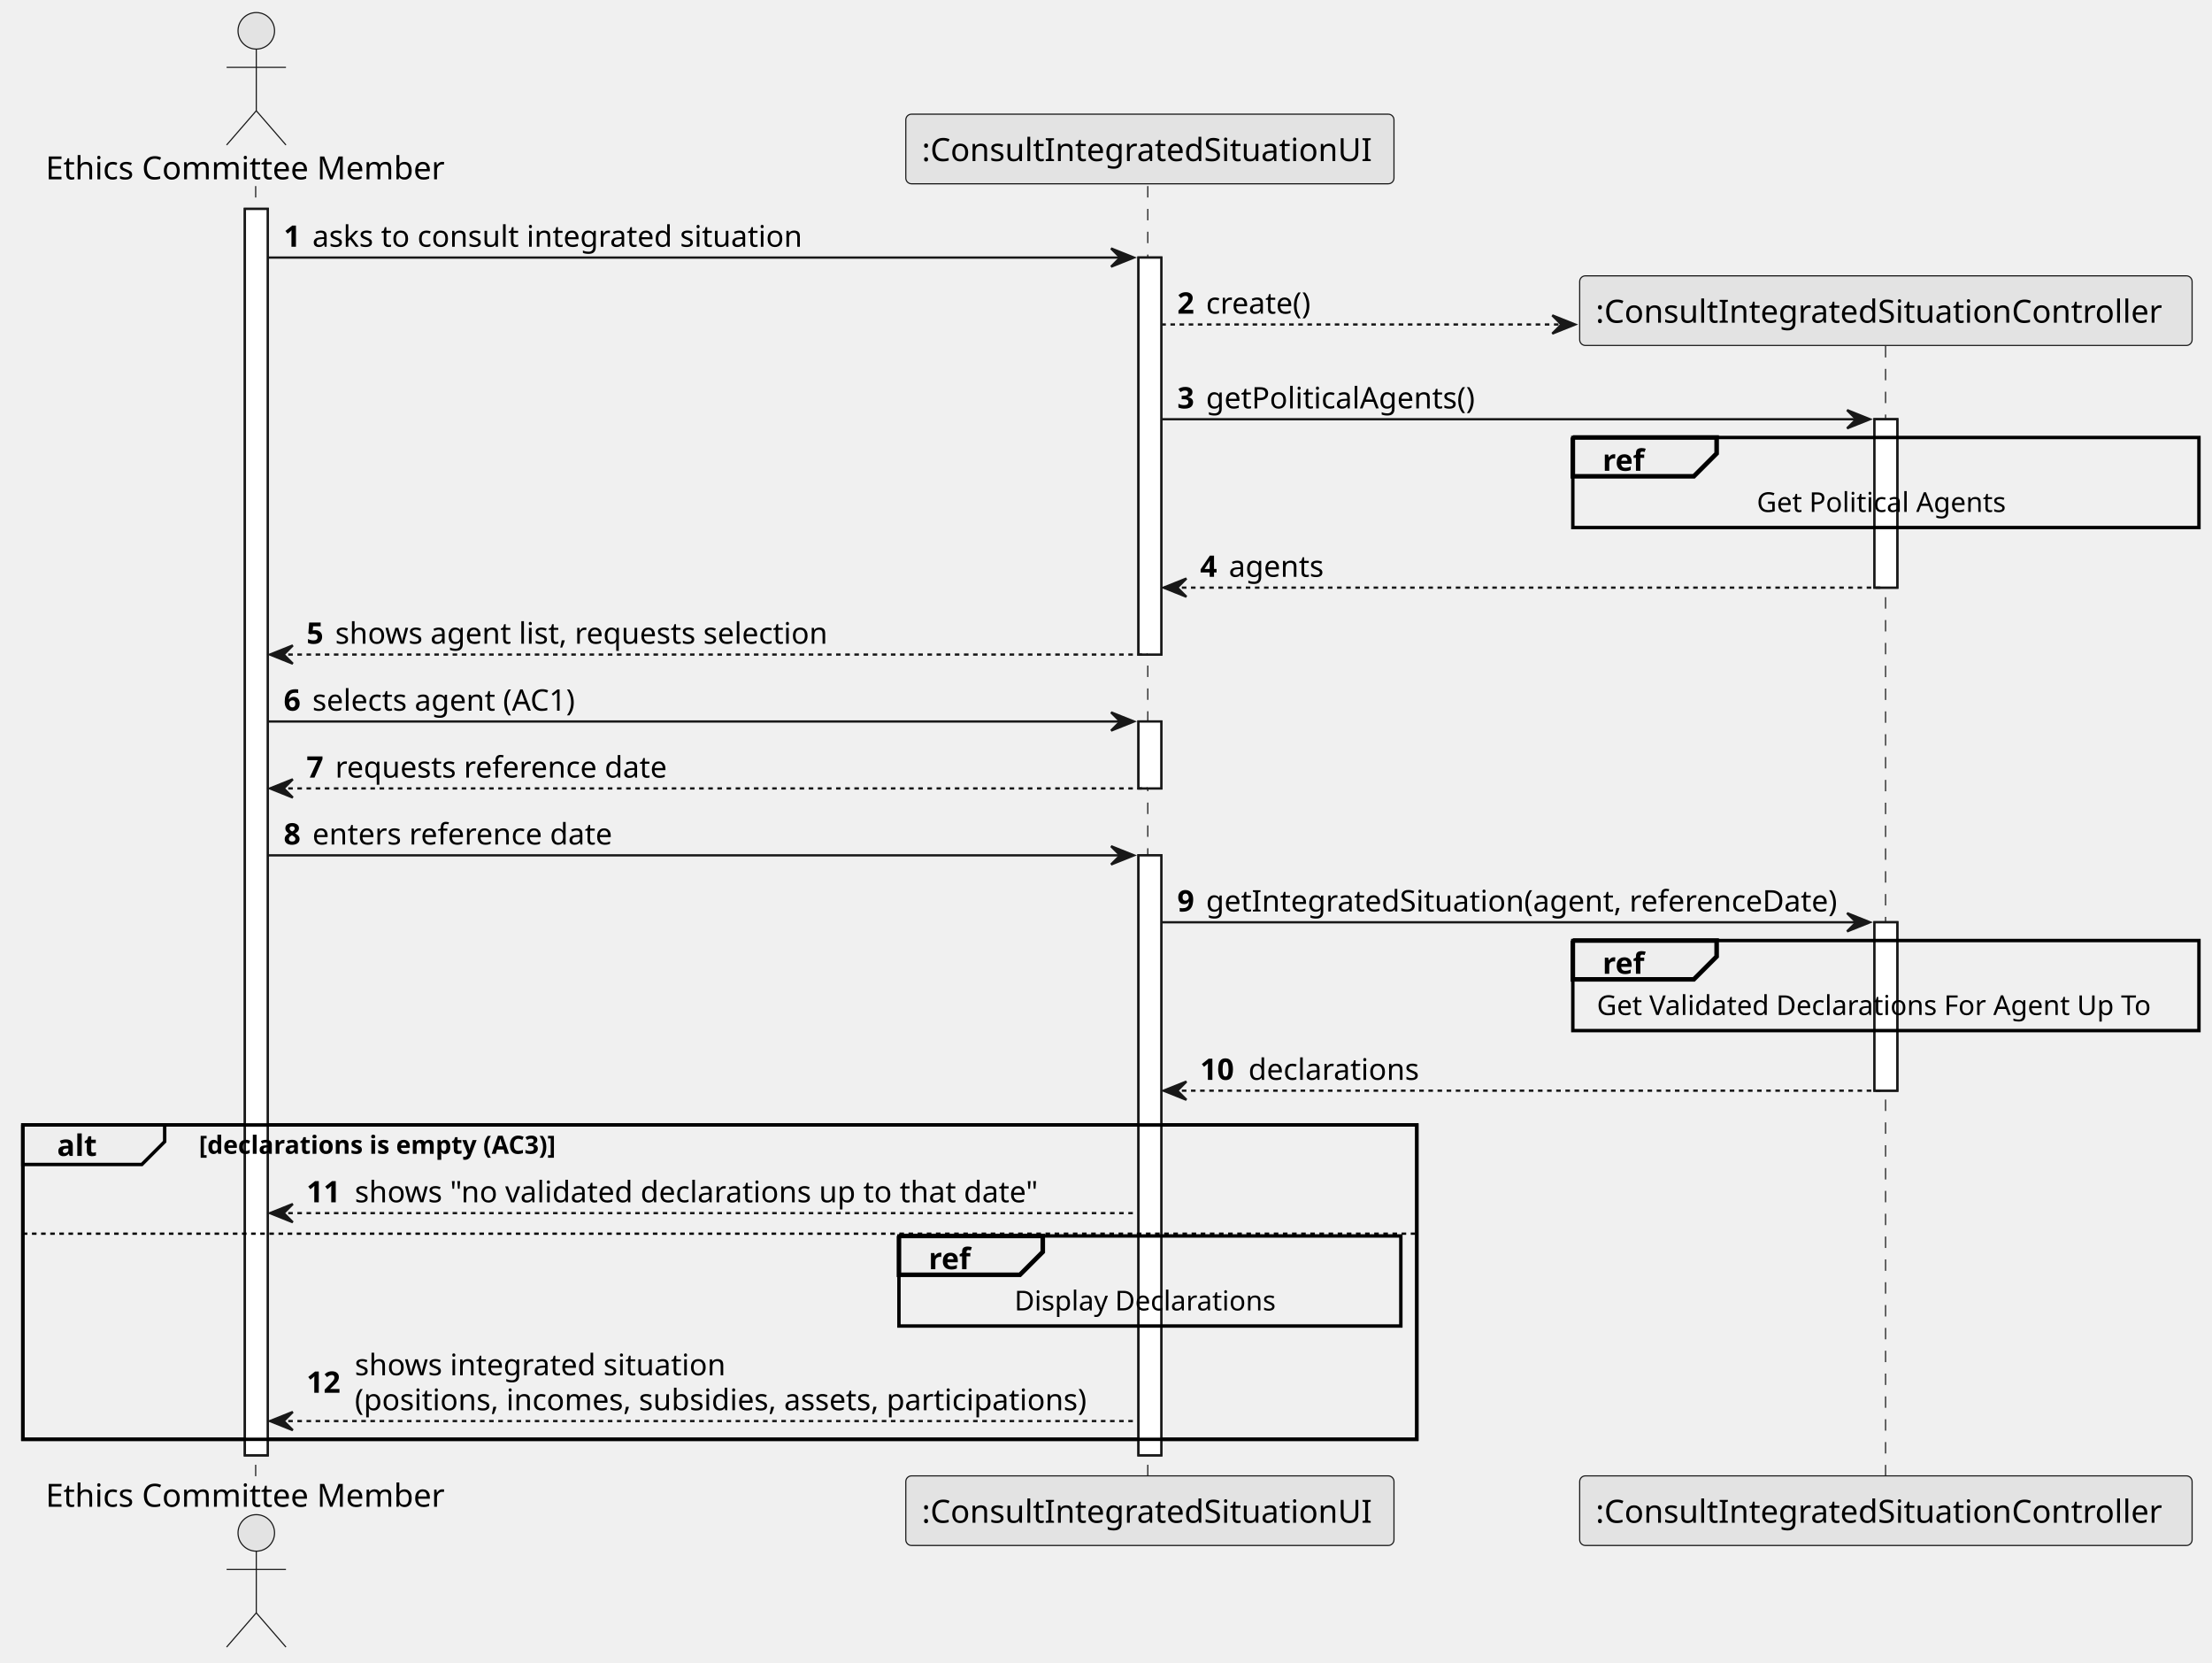
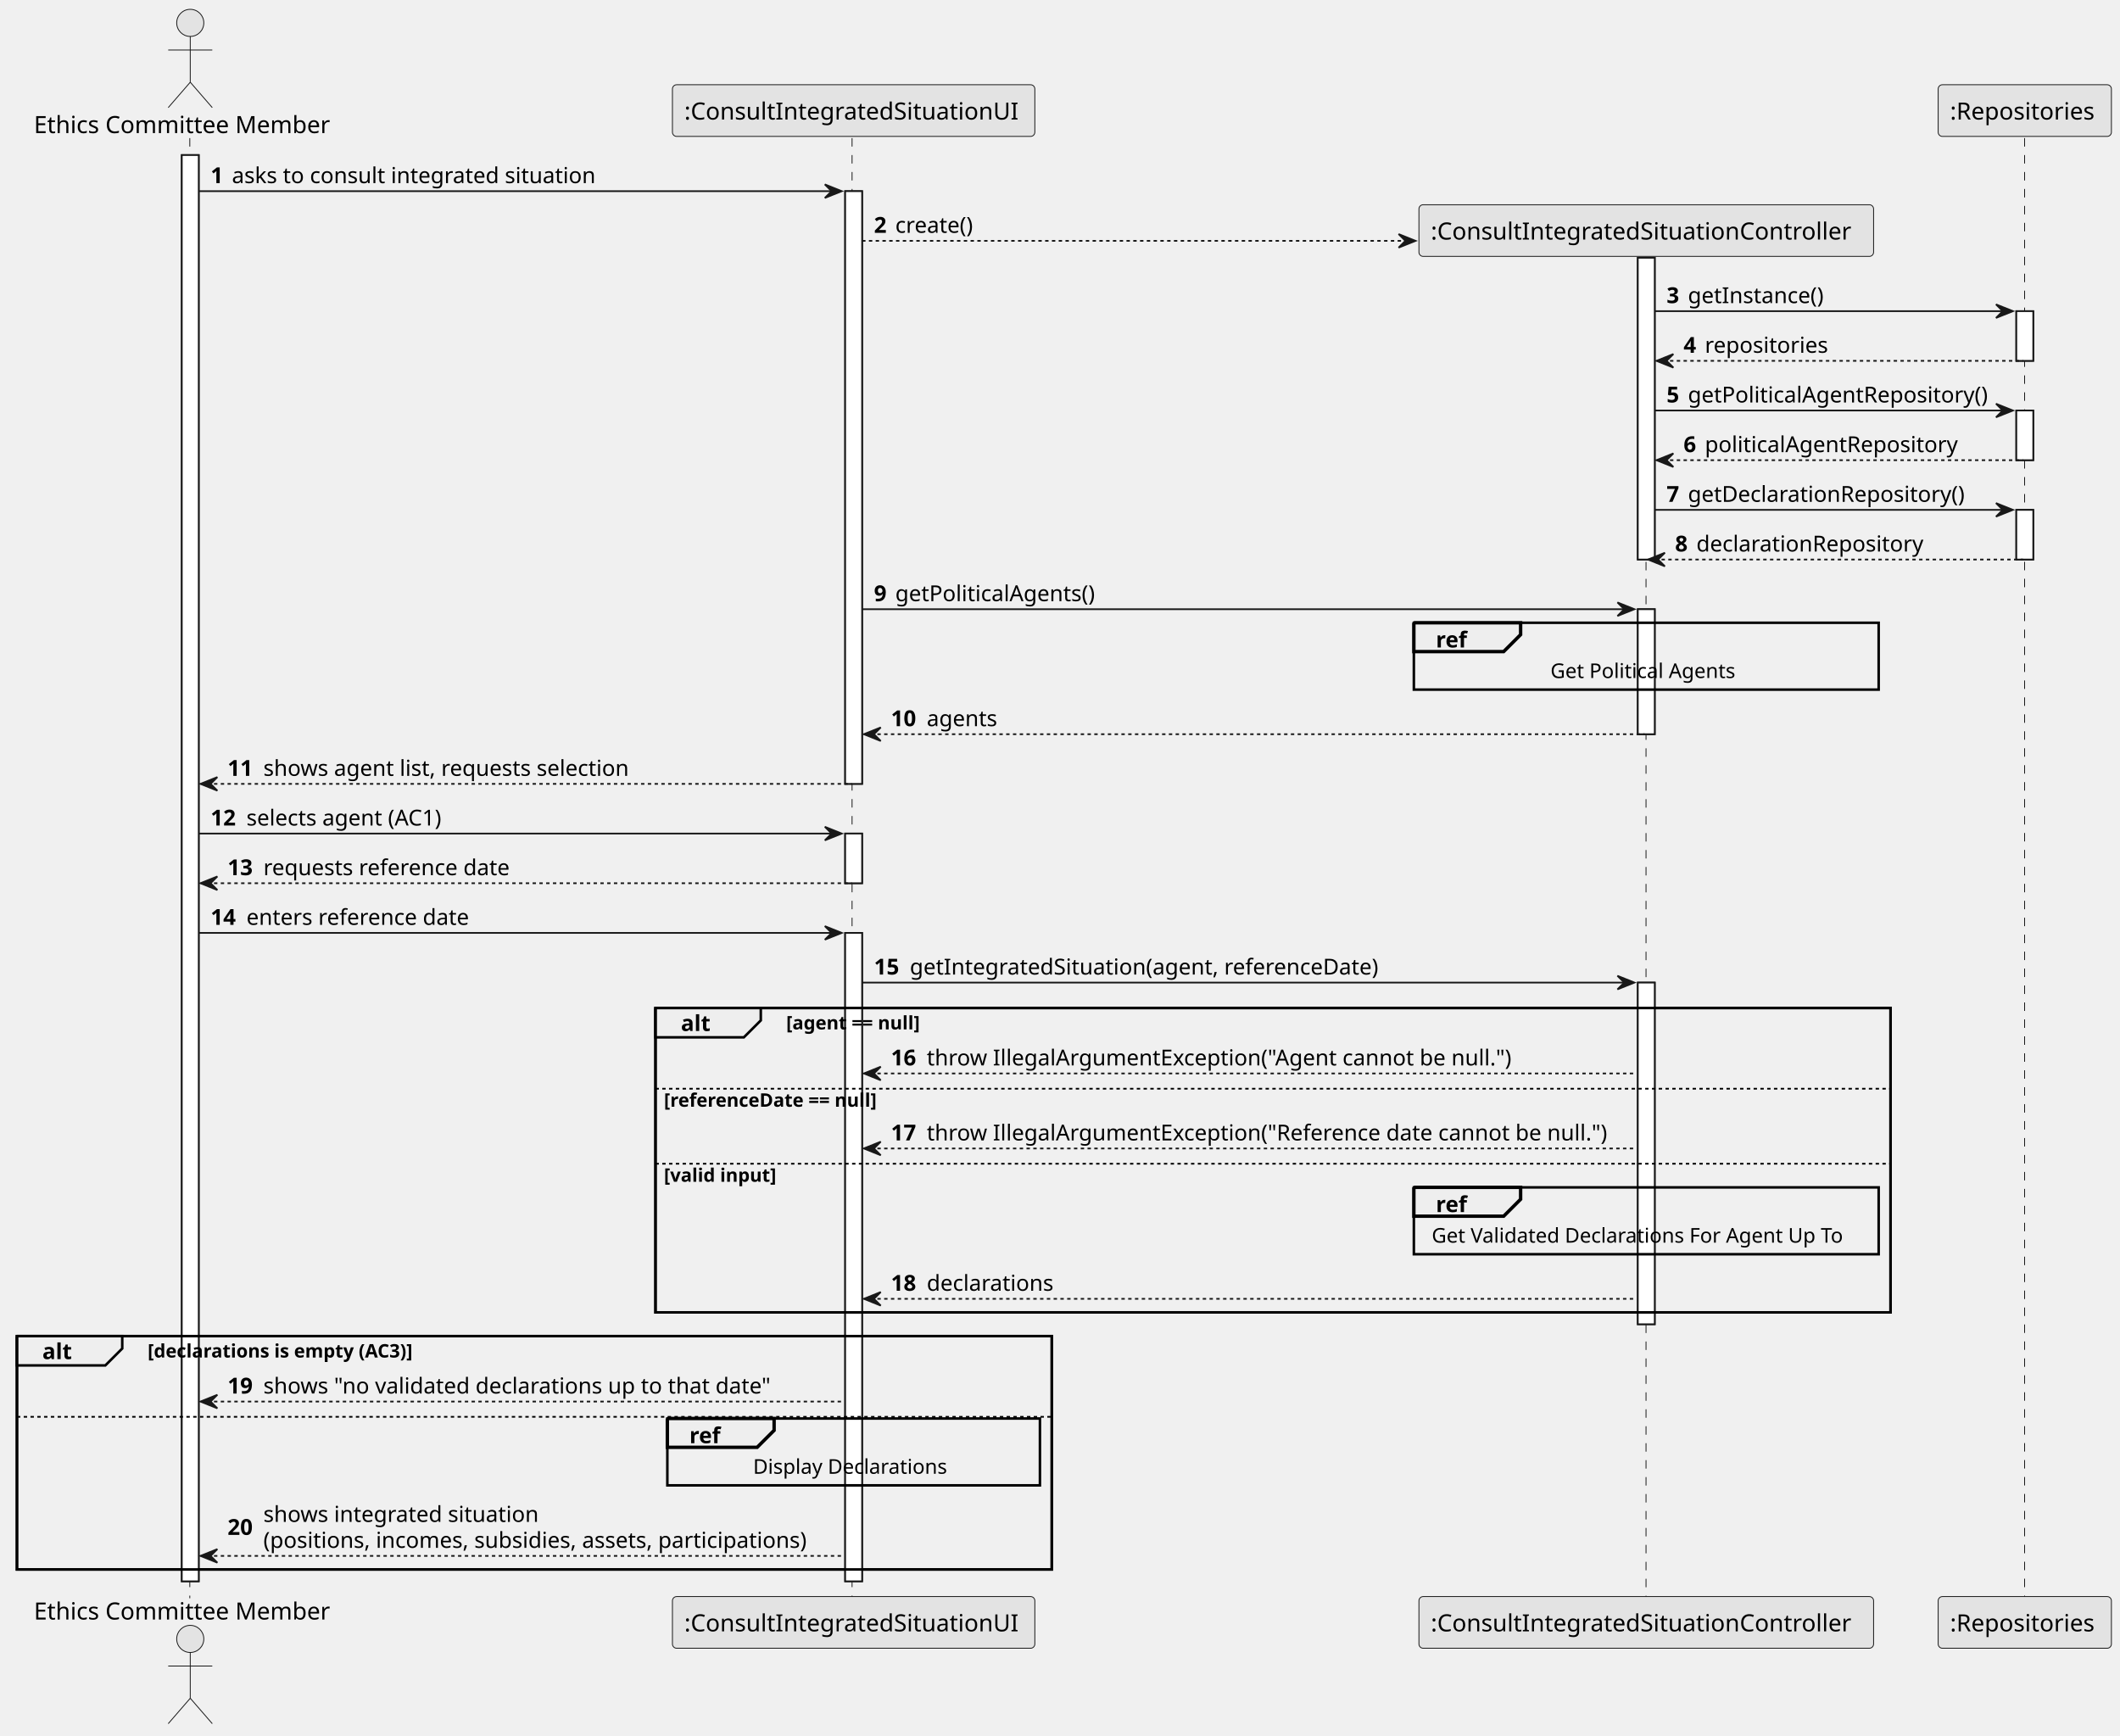
- <svg xmlns="http://www.w3.org/2000/svg" contentStyleType="text/css" data-diagram-type="SEQUENCE" height="728px" preserveAspectRatio="none" style="width:969px;height:728px;background:#FFFFFF;" version="1.1" viewBox="0 0 969 728" width="969px" zoomAndPan="magnify">
+ <svg xmlns="http://www.w3.org/2000/svg" contentStyleType="text/css" data-diagram-type="SEQUENCE" height="1024px" preserveAspectRatio="none" style="width:1251px;height:1024px;background:#FFFFFF;" version="1.1" viewBox="0 0 1251 1024" width="1251px" zoomAndPan="magnify">
  <defs />
  <g>
    <g>
-       <rect fill="#FFFFFF" height="545.856" style="stroke:#181818;stroke-width:1;" width="10" x="107.27" y="91.488" />
-     </g>
-     <g>
-       <rect fill="#FFFFFF" height="173.863" style="stroke:#181818;stroke-width:1;" width="10" x="498.727" y="112.799" />
-     </g>
-     <g>
-       <rect fill="#FFFFFF" height="29.311" style="stroke:#181818;stroke-width:1;" width="10" x="498.727" y="315.973" />
-     </g>
-     <g>
-       <rect fill="#FFFFFF" height="262.75" style="stroke:#181818;stroke-width:1;" width="10" x="498.727" y="374.594" />
-     </g>
-     <g>
-       <rect fill="#FFFFFF" height="73.754" style="stroke:#181818;stroke-width:1;" width="10" x="821.142" y="183.598" />
-     </g>
-     <g>
-       <rect fill="#FFFFFF" height="73.754" style="stroke:#181818;stroke-width:1;" width="10" x="821.142" y="403.904" />
-     </g>
-     <rect fill="none" height="137.685" style="stroke:#000000;stroke-width:1.5;" width="610.655" x="10" y="492.658" />
+       <rect fill="#FFFFFF" height="841.561" style="stroke:#181818;stroke-width:1;" width="10" x="107.27" y="91.488" />
+     </g>
+     <g>
+       <rect fill="#FFFFFF" height="349.727" style="stroke:#181818;stroke-width:1;" width="10" x="498.727" y="112.799" />
+     </g>
+     <g>
+       <rect fill="#FFFFFF" height="29.311" style="stroke:#181818;stroke-width:1;" width="10" x="498.727" y="491.836" />
+     </g>
+     <g>
+       <rect fill="#FFFFFF" height="382.592" style="stroke:#181818;stroke-width:1;" width="10" x="498.727" y="550.457" />
+     </g>
+     <g>
+       <rect fill="#FFFFFF" height="178.041" style="stroke:#181818;stroke-width:1;" width="10" x="966.451" y="152.109" />
+     </g>
+     <g>
+       <rect fill="#FFFFFF" height="73.754" style="stroke:#181818;stroke-width:1;" width="10" x="966.451" y="359.461" />
+     </g>
+     <g>
+       <rect fill="#FFFFFF" height="201.596" style="stroke:#181818;stroke-width:1;" width="10" x="966.451" y="579.768" />
+     </g>
+     <g>
+       <rect fill="#FFFFFF" height="29.311" style="stroke:#181818;stroke-width:1;" width="10" x="1189.817" y="183.598" />
+     </g>
+     <g>
+       <rect fill="#FFFFFF" height="29.311" style="stroke:#181818;stroke-width:1;" width="10" x="1189.817" y="242.219" />
+     </g>
+     <g>
+       <rect fill="#FFFFFF" height="29.311" style="stroke:#181818;stroke-width:1;" width="10" x="1189.817" y="300.84" />
+     </g>
+     <rect fill="none" height="179.596" style="stroke:#000000;stroke-width:1.5;" width="728.793" x="386.799" y="594.768" />
+     <rect fill="none" height="137.685" style="stroke:#000000;stroke-width:1.5;" width="610.655" x="10" y="788.363" />
    <g class="participant-lifeline" data-entity-uid="part1" data-qualified-name="ECM" id="part1-lifeline">
      <g>
-         <rect fill="#000000" fill-opacity="0" height="565.856" width="8" x="108.27" y="81.488" />
-         <line style="stroke:#181818;stroke-width:0.5;stroke-dasharray:5,5;" x1="112" x2="112" y1="81.488" y2="647.344" />
+         <rect fill="#000000" fill-opacity="0" height="861.561" width="8" x="108.27" y="81.488" />
+         <line style="stroke:#181818;stroke-width:0.5;stroke-dasharray:5,5;" x1="112" x2="112" y1="81.488" y2="943.049" />
      </g>
    </g>
    <g class="participant-lifeline" data-entity-uid="part2" data-qualified-name="UI" id="part2-lifeline">
      <g>
-         <rect fill="#000000" fill-opacity="0" height="565.856" width="8" x="499.727" y="81.488" />
-         <line style="stroke:#181818;stroke-width:0.5;stroke-dasharray:5,5;" x1="502.799" x2="502.799" y1="81.488" y2="647.344" />
+         <rect fill="#000000" fill-opacity="0" height="861.561" width="8" x="499.727" y="81.488" />
+         <line style="stroke:#181818;stroke-width:0.5;stroke-dasharray:5,5;" x1="502.799" x2="502.799" y1="81.488" y2="943.049" />
      </g>
    </g>
    <g class="participant-lifeline" data-entity-uid="part3" data-qualified-name="CTRL" id="part3-lifeline">
      <g>
-         <rect fill="#000000" fill-opacity="0" height="495.801" width="8" x="822.142" y="151.543" />
-         <line style="stroke:#181818;stroke-width:0.5;stroke-dasharray:5,5;" x1="826" x2="826" y1="151.543" y2="647.344" />
+         <rect fill="#000000" fill-opacity="0" height="791.506" width="8" x="967.451" y="151.543" />
+         <line style="stroke:#181818;stroke-width:0.5;stroke-dasharray:5,5;" x1="971.309" x2="971.309" y1="151.543" y2="943.049" />
+       </g>
+     </g>
+     <g class="participant-lifeline" data-entity-uid="part4" data-qualified-name="REPOS" id="part4-lifeline">
+       <g>
+         <rect fill="#000000" fill-opacity="0" height="861.561" width="8" x="1190.817" y="81.488" />
+         <line style="stroke:#181818;stroke-width:0.5;stroke-dasharray:5,5;" x1="1194.705" x2="1194.705" y1="81.488" y2="943.049" />
      </g>
    </g>
    <g class="participant participant-head" data-entity-uid="part1" data-qualified-name="ECM" id="part1-head">
      <text fill="#000000" font-family="sans-serif" font-size="14" lengthAdjust="spacing" textLength="178.541" x="20" y="78.535">Ethics Committee Member</text>
      <ellipse cx="112.27" cy="13.5" fill="#E3E3E3" rx="8" ry="8" style="stroke:#181818;stroke-width:0.5;" />
      <path d="M112.27,21.5 L112.27,48.5 M99.27,29.5 L125.27,29.5 M112.27,48.5 L99.27,63.5 M112.27,48.5 L125.27,63.5" fill="none" style="stroke:#181818;stroke-width:0.5;" />
    </g>
    <g class="participant participant-tail" data-entity-uid="part1" data-qualified-name="ECM" id="part1-tail">
-       <text fill="#000000" font-family="sans-serif" font-size="14" lengthAdjust="spacing" textLength="178.541" x="20" y="659.879">Ethics Committee Member</text>
-       <ellipse cx="112.27" cy="671.332" fill="#E3E3E3" rx="8" ry="8" style="stroke:#181818;stroke-width:0.5;" />
-       <path d="M112.27,679.332 L112.27,706.332 M99.27,687.332 L125.27,687.332 M112.27,706.332 L99.27,721.332 M112.27,706.332 L125.27,721.332" fill="none" style="stroke:#181818;stroke-width:0.5;" />
+       <text fill="#000000" font-family="sans-serif" font-size="14" lengthAdjust="spacing" textLength="178.541" x="20" y="955.584">Ethics Committee Member</text>
+       <ellipse cx="112.27" cy="967.037" fill="#E3E3E3" rx="8" ry="8" style="stroke:#181818;stroke-width:0.5;" />
+       <path d="M112.27,975.037 L112.27,1002.037 M99.27,983.037 L125.27,983.037 M112.27,1002.037 L99.27,1017.037 M112.27,1002.037 L125.27,1017.037" fill="none" style="stroke:#181818;stroke-width:0.5;" />
    </g>
    <g class="participant participant-head" data-entity-uid="part2" data-qualified-name="UI" id="part2-head">
      <rect fill="#E3E3E3" height="30.488" rx="2.5" ry="2.5" style="stroke:#181818;stroke-width:0.5;" width="213.856" x="396.799" y="50" />
      <text fill="#000000" font-family="sans-serif" font-size="14" lengthAdjust="spacing" textLength="199.856" x="403.799" y="70.535">:ConsultIntegratedSituationUI</text>
    </g>
    <g class="participant participant-tail" data-entity-uid="part2" data-qualified-name="UI" id="part2-tail">
-       <rect fill="#E3E3E3" height="30.488" rx="2.5" ry="2.5" style="stroke:#181818;stroke-width:0.5;" width="213.856" x="396.799" y="646.344" />
-       <text fill="#000000" font-family="sans-serif" font-size="14" lengthAdjust="spacing" textLength="199.856" x="403.799" y="666.879">:ConsultIntegratedSituationUI</text>
+       <rect fill="#E3E3E3" height="30.488" rx="2.5" ry="2.5" style="stroke:#181818;stroke-width:0.5;" width="213.856" x="396.799" y="942.049" />
+       <text fill="#000000" font-family="sans-serif" font-size="14" lengthAdjust="spacing" textLength="199.856" x="403.799" y="962.584">:ConsultIntegratedSituationUI</text>
    </g>
    <g class="participant participant-tail" data-entity-uid="part3" data-qualified-name="CTRL" id="part3-tail">
-       <rect fill="#E3E3E3" height="30.488" rx="2.5" ry="2.5" style="stroke:#181818;stroke-width:0.5;" width="268.283" x="692" y="646.344" />
-       <text fill="#000000" font-family="sans-serif" font-size="14" lengthAdjust="spacing" textLength="254.283" x="699" y="666.879">:ConsultIntegratedSituationController</text>
-     </g>
-     <g>
-       <rect fill="#FFFFFF" height="545.856" style="stroke:#181818;stroke-width:1;" width="10" x="107.27" y="91.488" />
-     </g>
-     <g>
-       <rect fill="#FFFFFF" height="173.863" style="stroke:#181818;stroke-width:1;" width="10" x="498.727" y="112.799" />
-     </g>
-     <g>
-       <rect fill="#FFFFFF" height="29.311" style="stroke:#181818;stroke-width:1;" width="10" x="498.727" y="315.973" />
-     </g>
-     <g>
-       <rect fill="#FFFFFF" height="262.75" style="stroke:#181818;stroke-width:1;" width="10" x="498.727" y="374.594" />
-     </g>
-     <g>
-       <rect fill="#FFFFFF" height="73.754" style="stroke:#181818;stroke-width:1;" width="10" x="821.142" y="183.598" />
-     </g>
-     <g>
-       <rect fill="#FFFFFF" height="73.754" style="stroke:#181818;stroke-width:1;" width="10" x="821.142" y="403.904" />
+       <rect fill="#E3E3E3" height="30.488" rx="2.5" ry="2.5" style="stroke:#181818;stroke-width:0.5;" width="268.283" x="837.309" y="942.049" />
+       <text fill="#000000" font-family="sans-serif" font-size="14" lengthAdjust="spacing" textLength="254.283" x="844.309" y="962.584">:ConsultIntegratedSituationController</text>
+     </g>
+     <g class="participant participant-head" data-entity-uid="part4" data-qualified-name="REPOS" id="part4-head">
+       <rect fill="#E3E3E3" height="30.488" rx="2.5" ry="2.5" style="stroke:#181818;stroke-width:0.5;" width="102.225" x="1143.705" y="50" />
+       <text fill="#000000" font-family="sans-serif" font-size="14" lengthAdjust="spacing" textLength="88.225" x="1150.705" y="70.535">:Repositories</text>
+     </g>
+     <g class="participant participant-tail" data-entity-uid="part4" data-qualified-name="REPOS" id="part4-tail">
+       <rect fill="#E3E3E3" height="30.488" rx="2.5" ry="2.5" style="stroke:#181818;stroke-width:0.5;" width="102.225" x="1143.705" y="942.049" />
+       <text fill="#000000" font-family="sans-serif" font-size="14" lengthAdjust="spacing" textLength="88.225" x="1150.705" y="962.584">:Repositories</text>
+     </g>
+     <g>
+       <rect fill="#FFFFFF" height="841.561" style="stroke:#181818;stroke-width:1;" width="10" x="107.27" y="91.488" />
+     </g>
+     <g>
+       <rect fill="#FFFFFF" height="349.727" style="stroke:#181818;stroke-width:1;" width="10" x="498.727" y="112.799" />
+     </g>
+     <g>
+       <rect fill="#FFFFFF" height="29.311" style="stroke:#181818;stroke-width:1;" width="10" x="498.727" y="491.836" />
+     </g>
+     <g>
+       <rect fill="#FFFFFF" height="382.592" style="stroke:#181818;stroke-width:1;" width="10" x="498.727" y="550.457" />
+     </g>
+     <g>
+       <rect fill="#FFFFFF" height="178.041" style="stroke:#181818;stroke-width:1;" width="10" x="966.451" y="152.109" />
+     </g>
+     <g>
+       <rect fill="#FFFFFF" height="73.754" style="stroke:#181818;stroke-width:1;" width="10" x="966.451" y="359.461" />
+     </g>
+     <g>
+       <rect fill="#FFFFFF" height="201.596" style="stroke:#181818;stroke-width:1;" width="10" x="966.451" y="579.768" />
+     </g>
+     <g>
+       <rect fill="#FFFFFF" height="29.311" style="stroke:#181818;stroke-width:1;" width="10" x="1189.817" y="183.598" />
+     </g>
+     <g>
+       <rect fill="#FFFFFF" height="29.311" style="stroke:#181818;stroke-width:1;" width="10" x="1189.817" y="242.219" />
+     </g>
+     <g>
+       <rect fill="#FFFFFF" height="29.311" style="stroke:#181818;stroke-width:1;" width="10" x="1189.817" y="300.84" />
    </g>
    <g class="message" data-entity-1="part1" data-entity-2="part2" id="msg1">
      <polygon fill="#181818" points="486.727,108.799,496.727,112.799,486.727,116.799,490.727,112.799" style="stroke:#181818;stroke-width:1;" />
      <line style="stroke:#181818;stroke-width:1;" x1="117.27" x2="492.727" y1="112.799" y2="112.799" />
      <text fill="#000000" font-family="sans-serif" font-size="13" font-weight="bold" lengthAdjust="spacing" textLength="8.576" x="124.27" y="108.057">1</text>
      <text fill="#000000" font-family="sans-serif" font-size="13" lengthAdjust="spacing" textLength="223.349" x="136.846" y="108.057">asks to consult integrated situation</text>
    </g>
    <g class="message" data-entity-1="part2" data-entity-2="part3" id="msg2">
-       <polygon fill="#181818" points="680,138.109,690,142.109,680,146.109,684,142.109" style="stroke:#181818;stroke-width:1;" />
-       <line style="stroke:#181818;stroke-width:1;stroke-dasharray:2,2;" x1="508.727" x2="686" y1="142.109" y2="142.109" />
+       <polygon fill="#181818" points="825.309,138.109,835.309,142.109,825.309,146.109,829.309,142.109" style="stroke:#181818;stroke-width:1;" />
+       <line style="stroke:#181818;stroke-width:1;stroke-dasharray:2,2;" x1="508.727" x2="831.309" y1="142.109" y2="142.109" />
      <text fill="#000000" font-family="sans-serif" font-size="13" font-weight="bold" lengthAdjust="spacing" textLength="8.576" x="515.727" y="137.367">2</text>
      <text fill="#000000" font-family="sans-serif" font-size="13" lengthAdjust="spacing" textLength="46.96" x="528.303" y="137.367">create()</text>
    </g>
-     <rect fill="#E3E3E3" height="30.488" rx="2.5" ry="2.5" style="stroke:#181818;stroke-width:0.5;" width="268.283" x="692" y="120.799" />
-     <text fill="#000000" font-family="sans-serif" font-size="14" lengthAdjust="spacing" textLength="254.283" x="699" y="141.334">:ConsultIntegratedSituationController</text>
-     <g class="message" data-entity-1="part2" data-entity-2="part3" id="msg4">
-       <polygon fill="#181818" points="809.142,179.598,819.142,183.598,809.142,187.598,813.142,183.598" style="stroke:#181818;stroke-width:1;" />
-       <line style="stroke:#181818;stroke-width:1;" x1="508.727" x2="815.142" y1="183.598" y2="183.598" />
-       <text fill="#000000" font-family="sans-serif" font-size="13" font-weight="bold" lengthAdjust="spacing" textLength="8.576" x="515.727" y="178.856">3</text>
-       <text fill="#000000" font-family="sans-serif" font-size="13" lengthAdjust="spacing" textLength="121.443" x="528.303" y="178.856">getPoliticalAgents()</text>
-     </g>
-     <rect fill="none" height="39.443" style="stroke:#000000;stroke-width:1.5;" width="274.283" x="689" y="191.598" />
-     <path d="M689,191.598 L752,191.598 L752,198.598 L742,208.598 L689,208.598 L689,191.598" fill="#EEEEEE" style="stroke:#000000;stroke-width:2;" />
-     <text fill="#000000" font-family="sans-serif" font-size="13" font-weight="bold" lengthAdjust="spacing" textLength="18.916" x="702" y="206.166">ref</text>
-     <text fill="#000000" font-family="sans-serif" font-size="12" lengthAdjust="spacing" textLength="113.08" x="769.602" y="224.199">Get Political Agents</text>
-     <g class="message" data-entity-1="part3" data-entity-2="part2" id="msg5">
-       <polygon fill="#181818" points="519.727,253.352,509.727,257.352,519.727,261.352,515.727,257.352" style="stroke:#181818;stroke-width:1;" />
-       <line style="stroke:#181818;stroke-width:1;stroke-dasharray:2,2;" x1="513.727" x2="825.142" y1="257.352" y2="257.352" />
-       <text fill="#000000" font-family="sans-serif" font-size="13" font-weight="bold" lengthAdjust="spacing" textLength="8.576" x="525.727" y="252.609">4</text>
-       <text fill="#000000" font-family="sans-serif" font-size="13" lengthAdjust="spacing" textLength="42.085" x="538.303" y="252.609">agents</text>
-     </g>
-     <g class="message" data-entity-1="part2" data-entity-2="part1" id="msg6">
-       <polygon fill="#181818" points="128.27,282.662,118.27,286.662,128.27,290.662,124.27,286.662" style="stroke:#181818;stroke-width:1;" />
-       <line style="stroke:#181818;stroke-width:1;stroke-dasharray:2,2;" x1="122.27" x2="502.727" y1="286.662" y2="286.662" />
-       <text fill="#000000" font-family="sans-serif" font-size="13" font-weight="bold" lengthAdjust="spacing" textLength="8.576" x="134.27" y="281.92">5</text>
-       <text fill="#000000" font-family="sans-serif" font-size="13" lengthAdjust="spacing" textLength="224.726" x="146.846" y="281.92">shows agent list, requests selection</text>
-     </g>
-     <g class="message" data-entity-1="part1" data-entity-2="part2" id="msg7">
-       <polygon fill="#181818" points="486.727,311.973,496.727,315.973,486.727,319.973,490.727,315.973" style="stroke:#181818;stroke-width:1;" />
-       <line style="stroke:#181818;stroke-width:1;" x1="117.27" x2="492.727" y1="315.973" y2="315.973" />
-       <text fill="#000000" font-family="sans-serif" font-size="13" font-weight="bold" lengthAdjust="spacing" textLength="8.576" x="124.27" y="311.231">6</text>
-       <text fill="#000000" font-family="sans-serif" font-size="13" lengthAdjust="spacing" textLength="121.342" x="136.846" y="311.231">selects agent (AC1)</text>
-     </g>
-     <g class="message" data-entity-1="part2" data-entity-2="part1" id="msg8">
-       <polygon fill="#181818" points="128.27,341.283,118.27,345.283,128.27,349.283,124.27,345.283" style="stroke:#181818;stroke-width:1;" />
-       <line style="stroke:#181818;stroke-width:1;stroke-dasharray:2,2;" x1="122.27" x2="502.727" y1="345.283" y2="345.283" />
-       <text fill="#000000" font-family="sans-serif" font-size="13" font-weight="bold" lengthAdjust="spacing" textLength="8.576" x="134.27" y="340.541">7</text>
-       <text fill="#000000" font-family="sans-serif" font-size="13" lengthAdjust="spacing" textLength="148.98" x="146.846" y="340.541">requests reference date</text>
-     </g>
-     <g class="message" data-entity-1="part1" data-entity-2="part2" id="msg9">
-       <polygon fill="#181818" points="486.727,370.594,496.727,374.594,486.727,378.594,490.727,374.594" style="stroke:#181818;stroke-width:1;" />
-       <line style="stroke:#181818;stroke-width:1;" x1="117.27" x2="492.727" y1="374.594" y2="374.594" />
-       <text fill="#000000" font-family="sans-serif" font-size="13" font-weight="bold" lengthAdjust="spacing" textLength="8.576" x="124.27" y="369.852">8</text>
-       <text fill="#000000" font-family="sans-serif" font-size="13" lengthAdjust="spacing" textLength="134.17" x="136.846" y="369.852">enters reference date</text>
+     <rect fill="#E3E3E3" height="30.488" rx="2.5" ry="2.5" style="stroke:#181818;stroke-width:0.5;" width="268.283" x="837.309" y="120.799" />
+     <text fill="#000000" font-family="sans-serif" font-size="14" lengthAdjust="spacing" textLength="254.283" x="844.309" y="141.334">:ConsultIntegratedSituationController</text>
+     <g class="message" data-entity-1="part3" data-entity-2="part4" id="msg4">
+       <polygon fill="#181818" points="1177.817,179.598,1187.817,183.598,1177.817,187.598,1181.817,183.598" style="stroke:#181818;stroke-width:1;" />
+       <line style="stroke:#181818;stroke-width:1;" x1="976.451" x2="1183.817" y1="183.598" y2="183.598" />
+       <text fill="#000000" font-family="sans-serif" font-size="13" font-weight="bold" lengthAdjust="spacing" textLength="8.576" x="983.451" y="178.856">3</text>
+       <text fill="#000000" font-family="sans-serif" font-size="13" lengthAdjust="spacing" textLength="81.117" x="996.026" y="178.856">getInstance()</text>
+     </g>
+     <g class="message" data-entity-1="part4" data-entity-2="part3" id="msg5">
+       <polygon fill="#181818" points="987.451,208.908,977.451,212.908,987.451,216.908,983.451,212.908" style="stroke:#181818;stroke-width:1;" />
+       <line style="stroke:#181818;stroke-width:1;stroke-dasharray:2,2;" x1="981.451" x2="1193.817" y1="212.908" y2="212.908" />
+       <text fill="#000000" font-family="sans-serif" font-size="13" font-weight="bold" lengthAdjust="spacing" textLength="8.576" x="993.451" y="208.166">4</text>
+       <text fill="#000000" font-family="sans-serif" font-size="13" lengthAdjust="spacing" textLength="74.909" x="1006.026" y="208.166">repositories</text>
+     </g>
+     <g class="message" data-entity-1="part3" data-entity-2="part4" id="msg6">
+       <polygon fill="#181818" points="1177.817,238.219,1187.817,242.219,1177.817,246.219,1181.817,242.219" style="stroke:#181818;stroke-width:1;" />
+       <line style="stroke:#181818;stroke-width:1;" x1="976.451" x2="1183.817" y1="242.219" y2="242.219" />
+       <text fill="#000000" font-family="sans-serif" font-size="13" font-weight="bold" lengthAdjust="spacing" textLength="8.576" x="983.451" y="237.477">5</text>
+       <text fill="#000000" font-family="sans-serif" font-size="13" lengthAdjust="spacing" textLength="181.791" x="996.026" y="237.477">getPoliticalAgentRepository()</text>
+     </g>
+     <g class="message" data-entity-1="part4" data-entity-2="part3" id="msg7">
+       <polygon fill="#181818" points="987.451,267.529,977.451,271.529,987.451,275.529,983.451,271.529" style="stroke:#181818;stroke-width:1;" />
+       <line style="stroke:#181818;stroke-width:1;stroke-dasharray:2,2;" x1="981.451" x2="1193.817" y1="271.529" y2="271.529" />
+       <text fill="#000000" font-family="sans-serif" font-size="13" font-weight="bold" lengthAdjust="spacing" textLength="8.576" x="993.451" y="266.787">6</text>
+       <text fill="#000000" font-family="sans-serif" font-size="13" lengthAdjust="spacing" textLength="154.121" x="1006.026" y="266.787">politicalAgentRepository</text>
+     </g>
+     <g class="message" data-entity-1="part3" data-entity-2="part4" id="msg8">
+       <polygon fill="#181818" points="1177.817,296.84,1187.817,300.84,1177.817,304.84,1181.817,300.84" style="stroke:#181818;stroke-width:1;" />
+       <line style="stroke:#181818;stroke-width:1;" x1="976.451" x2="1183.817" y1="300.84" y2="300.84" />
+       <text fill="#000000" font-family="sans-serif" font-size="13" font-weight="bold" lengthAdjust="spacing" textLength="8.576" x="983.451" y="296.098">7</text>
+       <text fill="#000000" font-family="sans-serif" font-size="13" lengthAdjust="spacing" textLength="167.388" x="996.026" y="296.098">getDeclarationRepository()</text>
+     </g>
+     <g class="message" data-entity-1="part4" data-entity-2="part3" id="msg9">
+       <polygon fill="#181818" points="982.451,326.15,972.451,330.15,982.451,334.15,978.451,330.15" style="stroke:#181818;stroke-width:1;" />
+       <line style="stroke:#181818;stroke-width:1;stroke-dasharray:2,2;" x1="976.451" x2="1193.817" y1="330.15" y2="330.15" />
+       <text fill="#000000" font-family="sans-serif" font-size="13" font-weight="bold" lengthAdjust="spacing" textLength="8.576" x="988.451" y="325.408">8</text>
+       <text fill="#000000" font-family="sans-serif" font-size="13" lengthAdjust="spacing" textLength="137.167" x="1001.026" y="325.408">declarationRepository</text>
    </g>
    <g class="message" data-entity-1="part2" data-entity-2="part3" id="msg10">
-       <polygon fill="#181818" points="809.142,399.904,819.142,403.904,809.142,407.904,813.142,403.904" style="stroke:#181818;stroke-width:1;" />
-       <line style="stroke:#181818;stroke-width:1;" x1="508.727" x2="815.142" y1="403.904" y2="403.904" />
-       <text fill="#000000" font-family="sans-serif" font-size="13" font-weight="bold" lengthAdjust="spacing" textLength="8.576" x="515.727" y="399.162">9</text>
-       <text fill="#000000" font-family="sans-serif" font-size="13" lengthAdjust="spacing" textLength="280.839" x="528.303" y="399.162">getIntegratedSituation(agent, referenceDate)</text>
-     </g>
-     <rect fill="none" height="39.443" style="stroke:#000000;stroke-width:1.5;" width="274.283" x="689" y="411.904" />
-     <path d="M689,411.904 L752,411.904 L752,418.904 L742,428.904 L689,428.904 L689,411.904" fill="#EEEEEE" style="stroke:#000000;stroke-width:2;" />
-     <text fill="#000000" font-family="sans-serif" font-size="13" font-weight="bold" lengthAdjust="spacing" textLength="18.916" x="702" y="426.473">ref</text>
-     <text fill="#000000" font-family="sans-serif" font-size="12" lengthAdjust="spacing" textLength="253.213" x="699.536" y="444.506">Get Validated Declarations For Agent Up To</text>
+       <polygon fill="#181818" points="954.451,355.461,964.451,359.461,954.451,363.461,958.451,359.461" style="stroke:#181818;stroke-width:1;" />
+       <line style="stroke:#181818;stroke-width:1;" x1="508.727" x2="960.451" y1="359.461" y2="359.461" />
+       <text fill="#000000" font-family="sans-serif" font-size="13" font-weight="bold" lengthAdjust="spacing" textLength="8.576" x="515.727" y="354.719">9</text>
+       <text fill="#000000" font-family="sans-serif" font-size="13" lengthAdjust="spacing" textLength="121.443" x="528.303" y="354.719">getPoliticalAgents()</text>
+     </g>
+     <rect fill="none" height="39.443" style="stroke:#000000;stroke-width:1.5;" width="274.283" x="834.309" y="367.461" />
+     <path d="M834.309,367.461 L897.309,367.461 L897.309,374.461 L887.309,384.461 L834.309,384.461 L834.309,367.461" fill="#EEEEEE" style="stroke:#000000;stroke-width:2;" />
+     <text fill="#000000" font-family="sans-serif" font-size="13" font-weight="bold" lengthAdjust="spacing" textLength="18.916" x="847.309" y="382.029">ref</text>
+     <text fill="#000000" font-family="sans-serif" font-size="12" lengthAdjust="spacing" textLength="113.08" x="914.911" y="400.062">Get Political Agents</text>
    <g class="message" data-entity-1="part3" data-entity-2="part2" id="msg11">
-       <polygon fill="#181818" points="519.727,473.658,509.727,477.658,519.727,481.658,515.727,477.658" style="stroke:#181818;stroke-width:1;" />
-       <line style="stroke:#181818;stroke-width:1;stroke-dasharray:2,2;" x1="513.727" x2="825.142" y1="477.658" y2="477.658" />
-       <text fill="#000000" font-family="sans-serif" font-size="13" font-weight="bold" lengthAdjust="spacing" textLength="17.151" x="525.727" y="472.916">10</text>
-       <text fill="#000000" font-family="sans-serif" font-size="13" lengthAdjust="spacing" textLength="76.819" x="546.878" y="472.916">declarations</text>
-     </g>
-     <path d="M10,492.658 L72.139,492.658 L72.139,499.969 L62.139,509.969 L10,509.969 L10,492.658" fill="#EEEEEE" style="stroke:#000000;stroke-width:1.5;" />
-     <rect fill="none" height="137.685" style="stroke:#000000;stroke-width:1.5;" width="610.655" x="10" y="492.658" />
-     <text fill="#000000" font-family="sans-serif" font-size="13" font-weight="bold" lengthAdjust="spacing" textLength="17.139" x="25" y="506.227">alt</text>
-     <text fill="#000000" font-family="sans-serif" font-size="11" font-weight="bold" lengthAdjust="spacing" textLength="165.048" x="87.139" y="505.293">[declarations is empty (AC3)]</text>
+       <polygon fill="#181818" points="519.727,429.215,509.727,433.215,519.727,437.215,515.727,433.215" style="stroke:#181818;stroke-width:1;" />
+       <line style="stroke:#181818;stroke-width:1;stroke-dasharray:2,2;" x1="513.727" x2="970.451" y1="433.215" y2="433.215" />
+       <text fill="#000000" font-family="sans-serif" font-size="13" font-weight="bold" lengthAdjust="spacing" textLength="17.151" x="525.727" y="428.473">10</text>
+       <text fill="#000000" font-family="sans-serif" font-size="13" lengthAdjust="spacing" textLength="42.085" x="546.878" y="428.473">agents</text>
+     </g>
    <g class="message" data-entity-1="part2" data-entity-2="part1" id="msg12">
-       <polygon fill="#181818" points="128.27,527.279,118.27,531.279,128.27,535.279,124.27,531.279" style="stroke:#181818;stroke-width:1;" />
-       <line style="stroke:#181818;stroke-width:1;stroke-dasharray:2,2;" x1="122.27" x2="497.727" y1="531.279" y2="531.279" />
-       <text fill="#000000" font-family="sans-serif" font-size="13" font-weight="bold" lengthAdjust="spacing" textLength="17.151" x="134.27" y="526.537">11</text>
-       <text fill="#000000" font-family="sans-serif" font-size="13" lengthAdjust="spacing" textLength="309.309" x="155.422" y="526.537">shows "no validated declarations up to that date"</text>
-     </g>
-     <line style="stroke:#000000;stroke-width:1;stroke-dasharray:2,2;" x1="10" x2="620.655" y1="540.279" y2="540.279" />
-     <rect fill="none" height="39.443" style="stroke:#000000;stroke-width:1.5;" width="219.856" x="393.799" y="541.279" />
-     <path d="M393.799,541.279 L456.799,541.279 L456.799,548.279 L446.799,558.279 L393.799,558.279 L393.799,541.279" fill="#EEEEEE" style="stroke:#000000;stroke-width:2;" />
-     <text fill="#000000" font-family="sans-serif" font-size="13" font-weight="bold" lengthAdjust="spacing" textLength="18.916" x="406.799" y="555.848">ref</text>
-     <text fill="#000000" font-family="sans-serif" font-size="12" lengthAdjust="spacing" textLength="118.635" x="444.41" y="573.881">Display Declarations</text>
-     <g class="message" data-entity-1="part2" data-entity-2="part1" id="msg13">
-       <polygon fill="#181818" points="128.27,618.344,118.27,622.344,128.27,626.344,124.27,622.344" style="stroke:#181818;stroke-width:1;" />
-       <line style="stroke:#181818;stroke-width:1;stroke-dasharray:2,2;" x1="122.27" x2="497.727" y1="622.344" y2="622.344" />
-       <text fill="#000000" font-family="sans-serif" font-size="13" font-weight="bold" lengthAdjust="spacing" textLength="17.151" x="134.27" y="609.946">12</text>
-       <text fill="#000000" font-family="sans-serif" font-size="13" lengthAdjust="spacing" textLength="167.54" x="155.422" y="602.291">shows integrated situation</text>
-       <text fill="#000000" font-family="sans-serif" font-size="13" lengthAdjust="spacing" textLength="336.305" x="155.422" y="617.602">(positions, incomes, subsidies, assets, participations)</text>
+       <polygon fill="#181818" points="128.27,458.525,118.27,462.525,128.27,466.525,124.27,462.525" style="stroke:#181818;stroke-width:1;" />
+       <line style="stroke:#181818;stroke-width:1;stroke-dasharray:2,2;" x1="122.27" x2="502.727" y1="462.525" y2="462.525" />
+       <text fill="#000000" font-family="sans-serif" font-size="13" font-weight="bold" lengthAdjust="spacing" textLength="17.151" x="134.27" y="457.783">11</text>
+       <text fill="#000000" font-family="sans-serif" font-size="13" lengthAdjust="spacing" textLength="224.726" x="155.422" y="457.783">shows agent list, requests selection</text>
+     </g>
+     <g class="message" data-entity-1="part1" data-entity-2="part2" id="msg13">
+       <polygon fill="#181818" points="486.727,487.836,496.727,491.836,486.727,495.836,490.727,491.836" style="stroke:#181818;stroke-width:1;" />
+       <line style="stroke:#181818;stroke-width:1;" x1="117.27" x2="492.727" y1="491.836" y2="491.836" />
+       <text fill="#000000" font-family="sans-serif" font-size="13" font-weight="bold" lengthAdjust="spacing" textLength="17.151" x="124.27" y="487.094">12</text>
+       <text fill="#000000" font-family="sans-serif" font-size="13" lengthAdjust="spacing" textLength="121.342" x="145.422" y="487.094">selects agent (AC1)</text>
+     </g>
+     <g class="message" data-entity-1="part2" data-entity-2="part1" id="msg14">
+       <polygon fill="#181818" points="128.27,517.146,118.27,521.146,128.27,525.146,124.27,521.146" style="stroke:#181818;stroke-width:1;" />
+       <line style="stroke:#181818;stroke-width:1;stroke-dasharray:2,2;" x1="122.27" x2="502.727" y1="521.146" y2="521.146" />
+       <text fill="#000000" font-family="sans-serif" font-size="13" font-weight="bold" lengthAdjust="spacing" textLength="17.151" x="134.27" y="516.404">13</text>
+       <text fill="#000000" font-family="sans-serif" font-size="13" lengthAdjust="spacing" textLength="148.98" x="155.422" y="516.404">requests reference date</text>
+     </g>
+     <g class="message" data-entity-1="part1" data-entity-2="part2" id="msg15">
+       <polygon fill="#181818" points="486.727,546.457,496.727,550.457,486.727,554.457,490.727,550.457" style="stroke:#181818;stroke-width:1;" />
+       <line style="stroke:#181818;stroke-width:1;" x1="117.27" x2="492.727" y1="550.457" y2="550.457" />
+       <text fill="#000000" font-family="sans-serif" font-size="13" font-weight="bold" lengthAdjust="spacing" textLength="17.151" x="124.27" y="545.715">14</text>
+       <text fill="#000000" font-family="sans-serif" font-size="13" lengthAdjust="spacing" textLength="134.17" x="145.422" y="545.715">enters reference date</text>
+     </g>
+     <g class="message" data-entity-1="part2" data-entity-2="part3" id="msg16">
+       <polygon fill="#181818" points="954.451,575.768,964.451,579.768,954.451,583.768,958.451,579.768" style="stroke:#181818;stroke-width:1;" />
+       <line style="stroke:#181818;stroke-width:1;" x1="508.727" x2="960.451" y1="579.768" y2="579.768" />
+       <text fill="#000000" font-family="sans-serif" font-size="13" font-weight="bold" lengthAdjust="spacing" textLength="17.151" x="515.727" y="575.025">15</text>
+       <text fill="#000000" font-family="sans-serif" font-size="13" lengthAdjust="spacing" textLength="280.839" x="536.878" y="575.025">getIntegratedSituation(agent, referenceDate)</text>
+     </g>
+     <path d="M386.799,594.768 L448.938,594.768 L448.938,602.078 L438.938,612.078 L386.799,612.078 L386.799,594.768" fill="#EEEEEE" style="stroke:#000000;stroke-width:1.5;" />
+     <rect fill="none" height="179.596" style="stroke:#000000;stroke-width:1.5;" width="728.793" x="386.799" y="594.768" />
+     <text fill="#000000" font-family="sans-serif" font-size="13" font-weight="bold" lengthAdjust="spacing" textLength="17.139" x="401.799" y="608.336">alt</text>
+     <text fill="#000000" font-family="sans-serif" font-size="11" font-weight="bold" lengthAdjust="spacing" textLength="86.356" x="463.938" y="607.402">[agent == null]</text>
+     <g class="message" data-entity-1="part3" data-entity-2="part2" id="msg17">
+       <polygon fill="#181818" points="519.727,629.389,509.727,633.389,519.727,637.389,515.727,633.389" style="stroke:#181818;stroke-width:1;" />
+       <line style="stroke:#181818;stroke-width:1;stroke-dasharray:2,2;" x1="513.727" x2="965.451" y1="633.389" y2="633.389" />
+       <text fill="#000000" font-family="sans-serif" font-size="13" font-weight="bold" lengthAdjust="spacing" textLength="17.151" x="525.727" y="628.646">16</text>
+       <text fill="#000000" font-family="sans-serif" font-size="13" lengthAdjust="spacing" textLength="356.224" x="546.878" y="628.646">throw IllegalArgumentException("Agent cannot be null.")</text>
+     </g>
+     <line style="stroke:#000000;stroke-width:1;stroke-dasharray:2,2;" x1="386.799" x2="1115.592" y1="642.389" y2="642.389" />
+     <text fill="#000000" font-family="sans-serif" font-size="11" font-weight="bold" lengthAdjust="spacing" textLength="134.019" x="391.799" y="653.023">[referenceDate == null]</text>
+     <g class="message" data-entity-1="part3" data-entity-2="part2" id="msg18">
+       <polygon fill="#181818" points="519.727,673.654,509.727,677.654,519.727,681.654,515.727,677.654" style="stroke:#181818;stroke-width:1;" />
+       <line style="stroke:#181818;stroke-width:1;stroke-dasharray:2,2;" x1="513.727" x2="965.451" y1="677.654" y2="677.654" />
+       <text fill="#000000" font-family="sans-serif" font-size="13" font-weight="bold" lengthAdjust="spacing" textLength="17.151" x="525.727" y="672.912">17</text>
+       <text fill="#000000" font-family="sans-serif" font-size="13" lengthAdjust="spacing" textLength="412.572" x="546.878" y="672.912">throw IllegalArgumentException("Reference date cannot be null.")</text>
+     </g>
+     <line style="stroke:#000000;stroke-width:1;stroke-dasharray:2,2;" x1="386.799" x2="1115.592" y1="686.654" y2="686.654" />
+     <text fill="#000000" font-family="sans-serif" font-size="11" font-weight="bold" lengthAdjust="spacing" textLength="68.986" x="391.799" y="697.289">[valid input]</text>
+     <rect fill="none" height="39.443" style="stroke:#000000;stroke-width:1.5;" width="274.283" x="834.309" y="700.609" />
+     <path d="M834.309,700.609 L897.309,700.609 L897.309,707.609 L887.309,717.609 L834.309,717.609 L834.309,700.609" fill="#EEEEEE" style="stroke:#000000;stroke-width:2;" />
+     <text fill="#000000" font-family="sans-serif" font-size="13" font-weight="bold" lengthAdjust="spacing" textLength="18.916" x="847.309" y="715.178">ref</text>
+     <text fill="#000000" font-family="sans-serif" font-size="12" lengthAdjust="spacing" textLength="253.213" x="844.844" y="733.211">Get Validated Declarations For Agent Up To</text>
+     <g class="message" data-entity-1="part3" data-entity-2="part2" id="msg19">
+       <polygon fill="#181818" points="519.727,762.363,509.727,766.363,519.727,770.363,515.727,766.363" style="stroke:#181818;stroke-width:1;" />
+       <line style="stroke:#181818;stroke-width:1;stroke-dasharray:2,2;" x1="513.727" x2="965.451" y1="766.363" y2="766.363" />
+       <text fill="#000000" font-family="sans-serif" font-size="13" font-weight="bold" lengthAdjust="spacing" textLength="17.151" x="525.727" y="761.621">18</text>
+       <text fill="#000000" font-family="sans-serif" font-size="13" lengthAdjust="spacing" textLength="76.819" x="546.878" y="761.621">declarations</text>
+     </g>
+     <path d="M10,788.363 L72.139,788.363 L72.139,795.674 L62.139,805.674 L10,805.674 L10,788.363" fill="#EEEEEE" style="stroke:#000000;stroke-width:1.5;" />
+     <rect fill="none" height="137.685" style="stroke:#000000;stroke-width:1.5;" width="610.655" x="10" y="788.363" />
+     <text fill="#000000" font-family="sans-serif" font-size="13" font-weight="bold" lengthAdjust="spacing" textLength="17.139" x="25" y="801.932">alt</text>
+     <text fill="#000000" font-family="sans-serif" font-size="11" font-weight="bold" lengthAdjust="spacing" textLength="165.048" x="87.139" y="800.998">[declarations is empty (AC3)]</text>
+     <g class="message" data-entity-1="part2" data-entity-2="part1" id="msg20">
+       <polygon fill="#181818" points="128.27,822.984,118.27,826.984,128.27,830.984,124.27,826.984" style="stroke:#181818;stroke-width:1;" />
+       <line style="stroke:#181818;stroke-width:1;stroke-dasharray:2,2;" x1="122.27" x2="497.727" y1="826.984" y2="826.984" />
+       <text fill="#000000" font-family="sans-serif" font-size="13" font-weight="bold" lengthAdjust="spacing" textLength="17.151" x="134.27" y="822.242">19</text>
+       <text fill="#000000" font-family="sans-serif" font-size="13" lengthAdjust="spacing" textLength="309.309" x="155.422" y="822.242">shows "no validated declarations up to that date"</text>
+     </g>
+     <line style="stroke:#000000;stroke-width:1;stroke-dasharray:2,2;" x1="10" x2="620.655" y1="835.984" y2="835.984" />
+     <rect fill="none" height="39.443" style="stroke:#000000;stroke-width:1.5;" width="219.856" x="393.799" y="836.984" />
+     <path d="M393.799,836.984 L456.799,836.984 L456.799,843.984 L446.799,853.984 L393.799,853.984 L393.799,836.984" fill="#EEEEEE" style="stroke:#000000;stroke-width:2;" />
+     <text fill="#000000" font-family="sans-serif" font-size="13" font-weight="bold" lengthAdjust="spacing" textLength="18.916" x="406.799" y="851.553">ref</text>
+     <text fill="#000000" font-family="sans-serif" font-size="12" lengthAdjust="spacing" textLength="118.635" x="444.41" y="869.586">Display Declarations</text>
+     <g class="message" data-entity-1="part2" data-entity-2="part1" id="msg21">
+       <polygon fill="#181818" points="128.27,914.049,118.27,918.049,128.27,922.049,124.27,918.049" style="stroke:#181818;stroke-width:1;" />
+       <line style="stroke:#181818;stroke-width:1;stroke-dasharray:2,2;" x1="122.27" x2="497.727" y1="918.049" y2="918.049" />
+       <text fill="#000000" font-family="sans-serif" font-size="13" font-weight="bold" lengthAdjust="spacing" textLength="17.151" x="134.27" y="905.651">20</text>
+       <text fill="#000000" font-family="sans-serif" font-size="13" lengthAdjust="spacing" textLength="167.54" x="155.422" y="897.996">shows integrated situation</text>
+       <text fill="#000000" font-family="sans-serif" font-size="13" lengthAdjust="spacing" textLength="336.305" x="155.422" y="913.307">(positions, incomes, subsidies, assets, participations)</text>
    </g>
  </g>
</svg>
